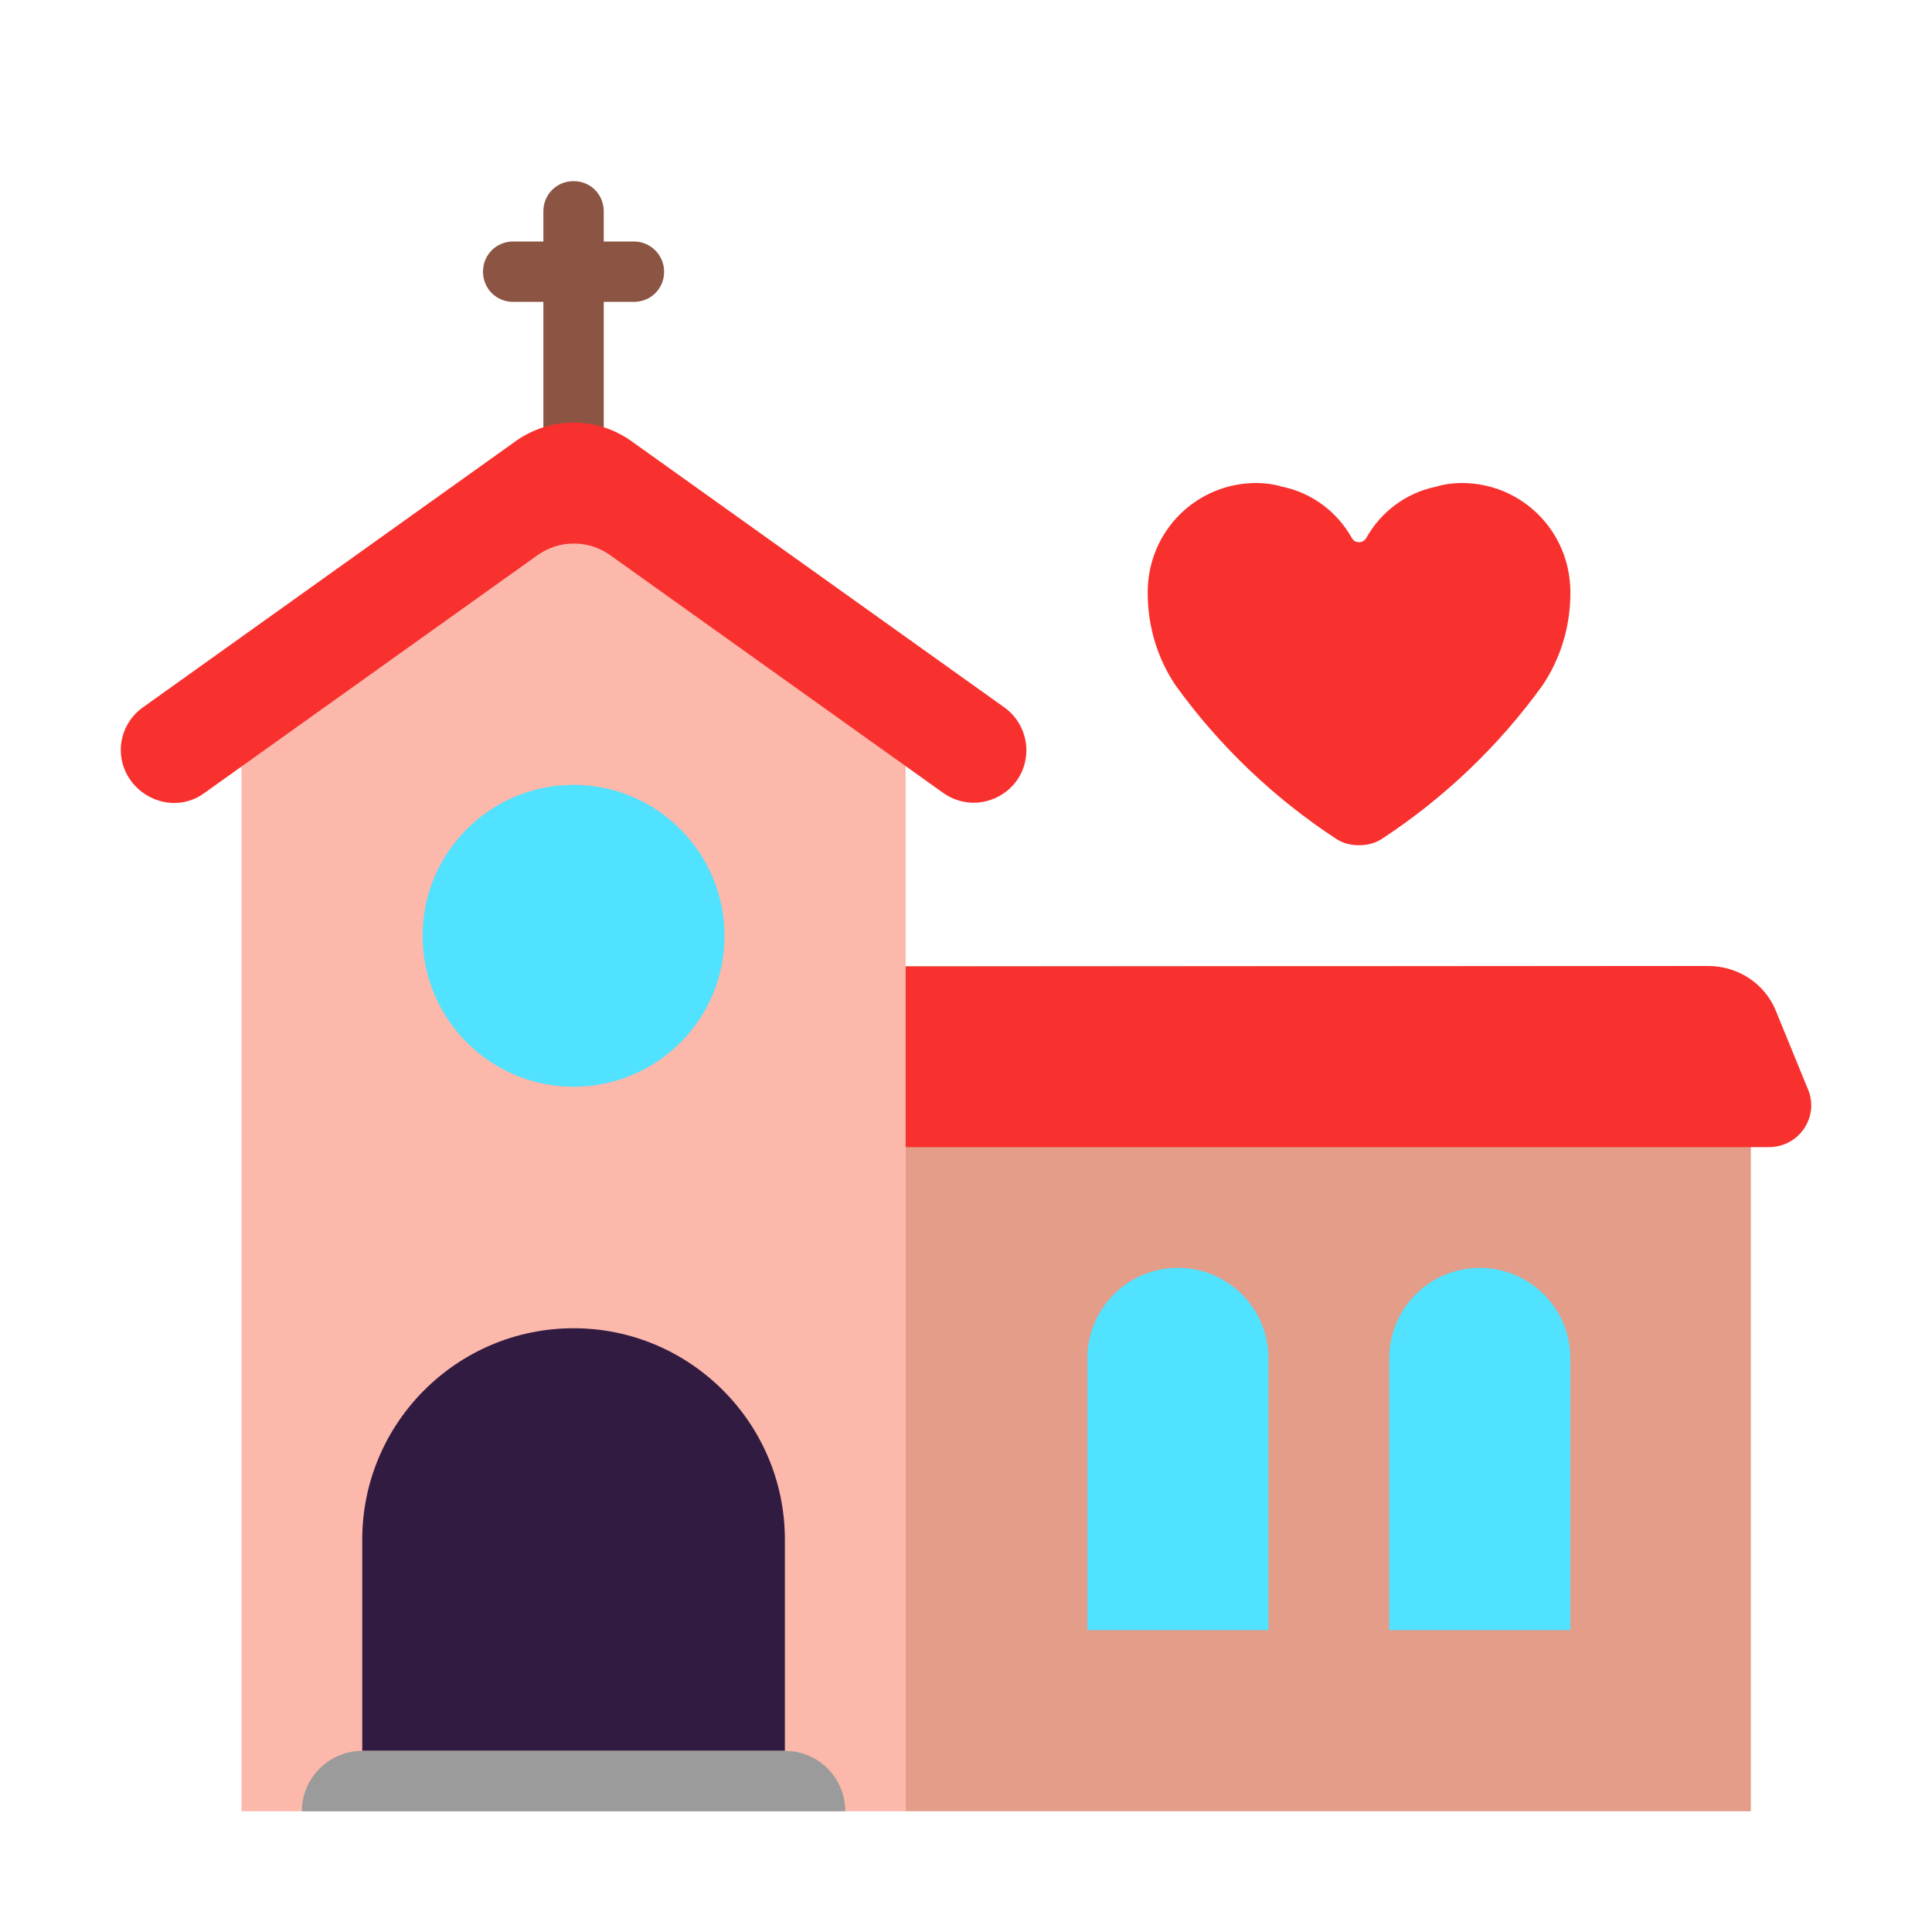
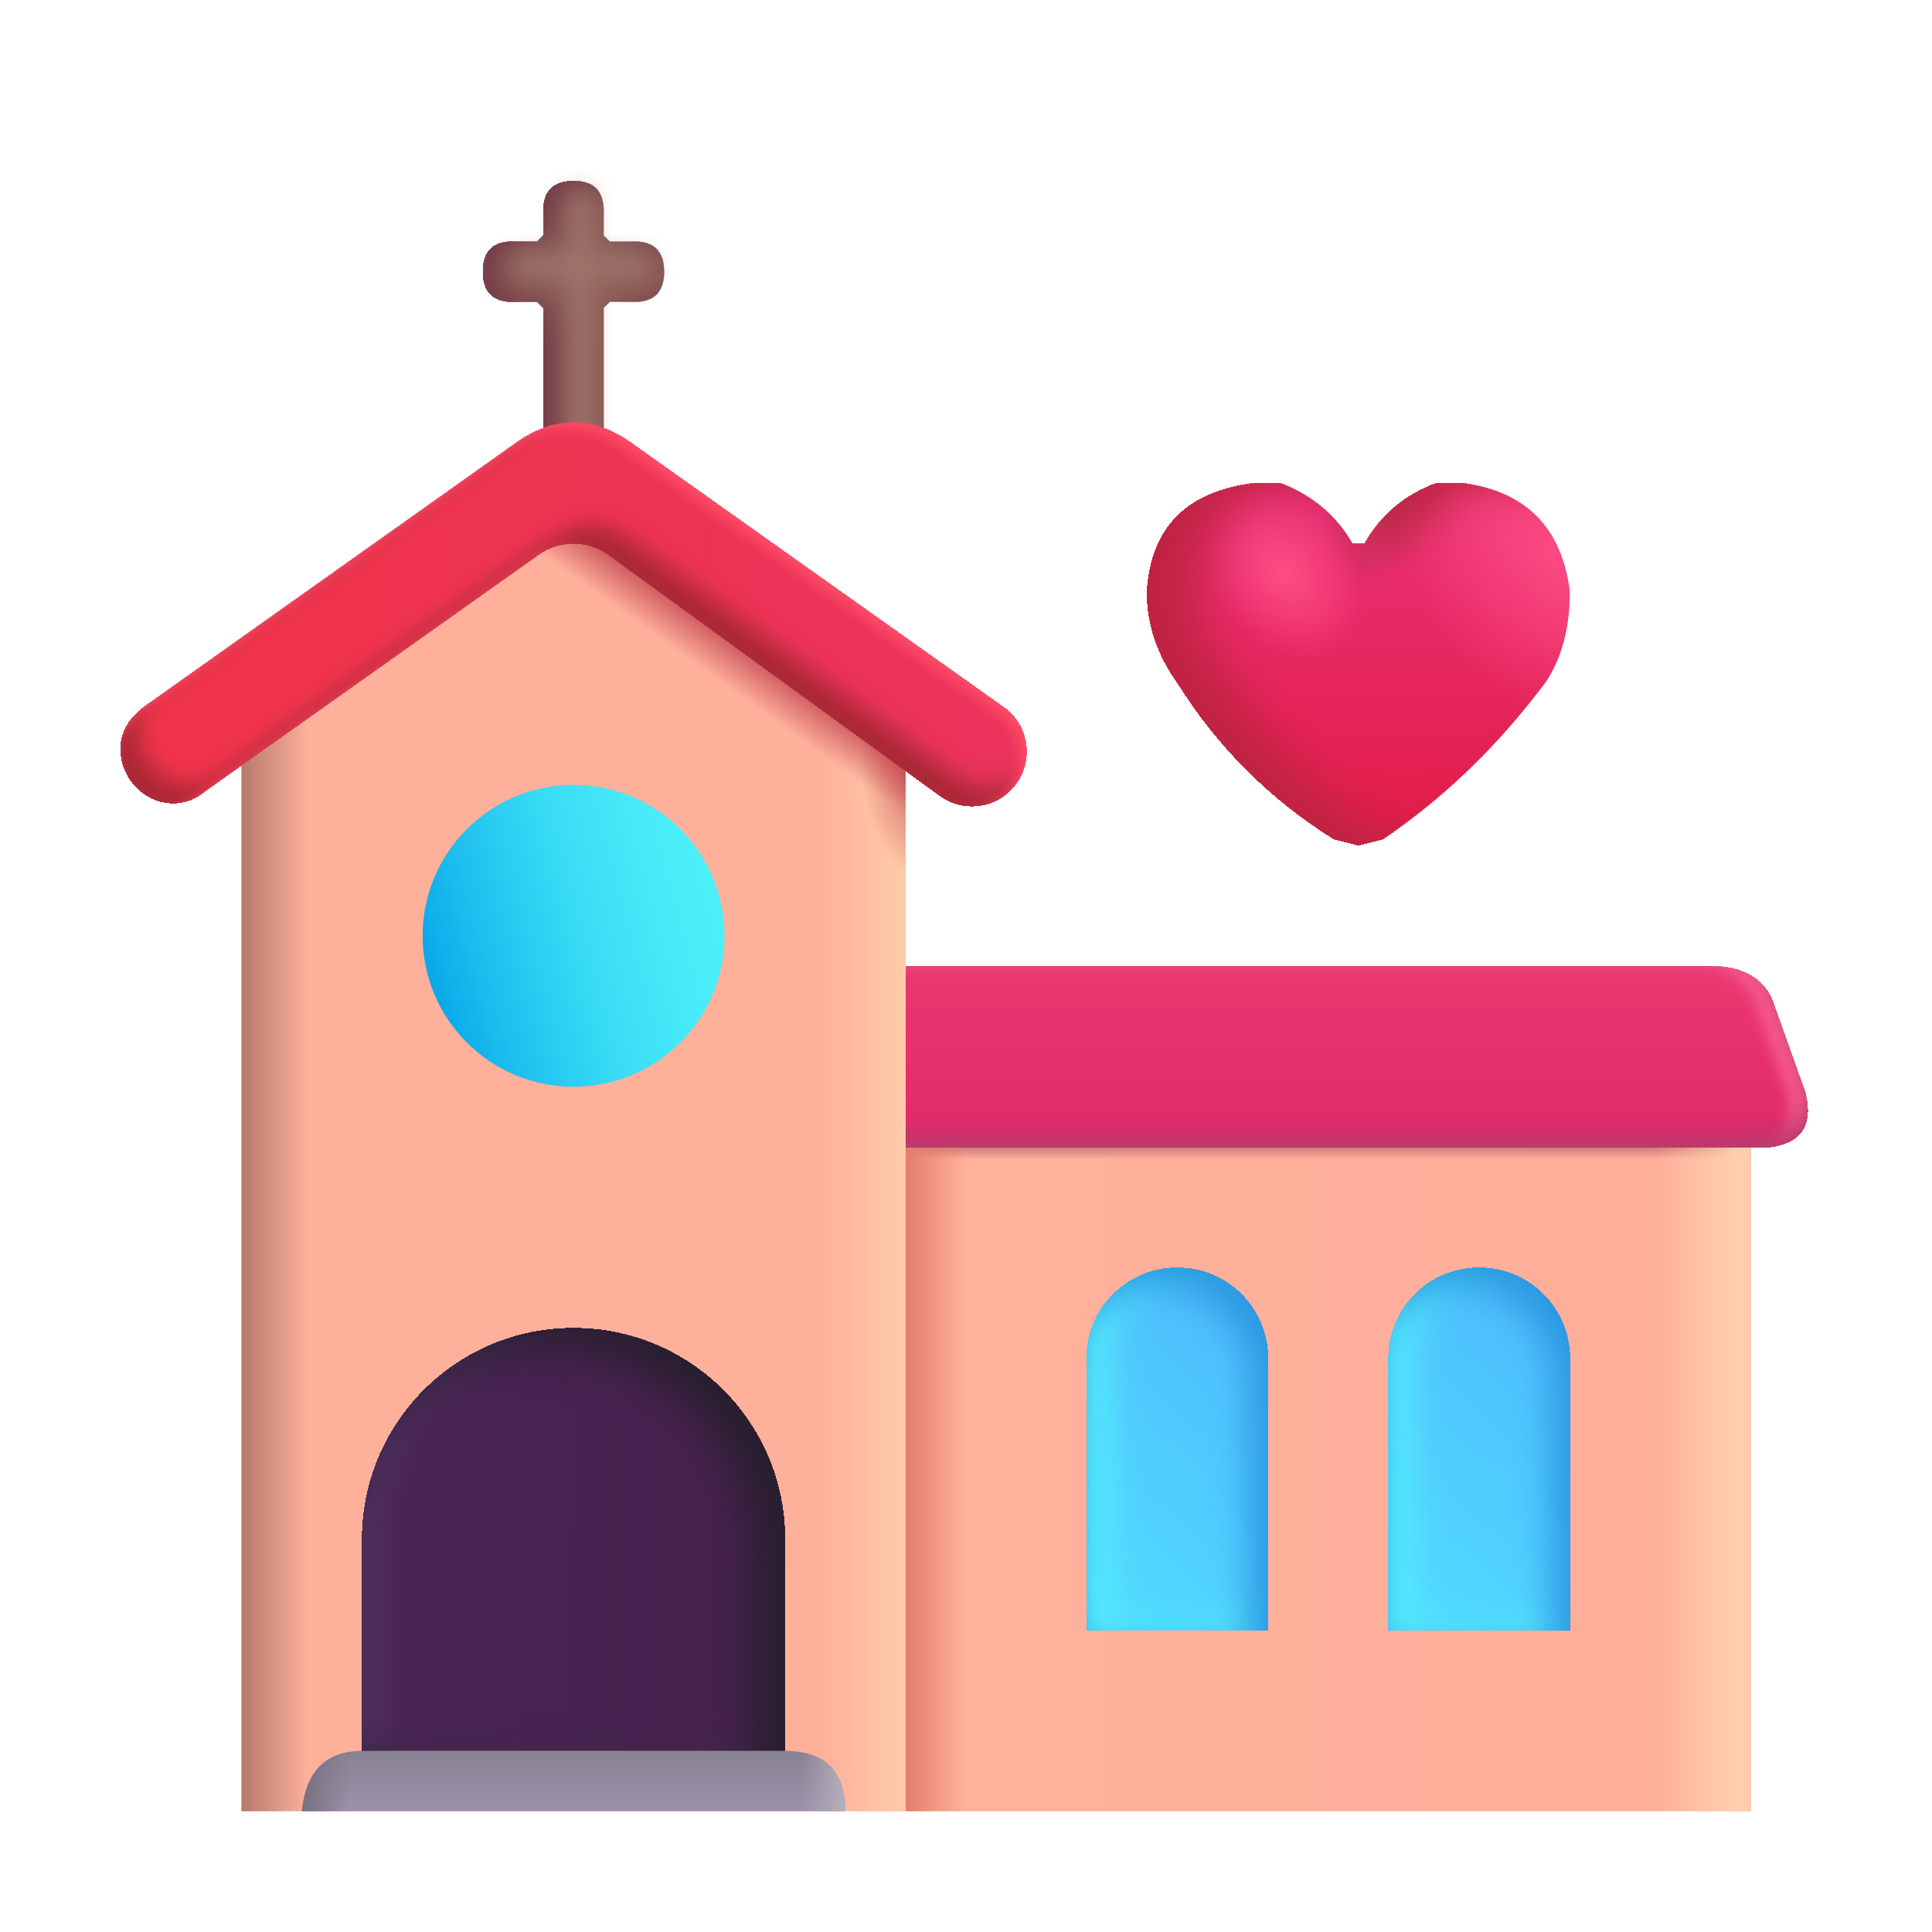
- <svg xmlns="http://www.w3.org/2000/svg" width="32" height="32" viewBox="0 0 32 32" fill="none">
-   <path d="M10.5 4H10V3.5C10 3.22 9.78 3 9.5 3C9.22 3 9 3.22 9 3.5V4H8.5C8.22 4 8 4.22 8 4.5C8 4.78 8.22 5 8.5 5H9V8.8C9 9.08 9.22 9.3 9.5 9.3C9.78 9.3 10 9.08 10 8.8V5H10.5C10.78 5 11 4.78 11 4.5C11 4.23 10.78 4 10.5 4Z" fill="#8C5543" />
-   <path d="M29 30H15V16H28.03C28.57 16 29 16.43 29 16.97V30Z" fill="#E39D89" />
-   <path d="M13.051 18.093L13.599 16.747C13.782 16.299 14.218 16.01 14.715 16.01L28.296 16C28.783 16 29.229 16.289 29.412 16.738L29.95 18.053C30.132 18.502 29.797 19 29.3 19H13.691C13.193 19 12.869 18.532 13.051 18.093Z" fill="#F8312F" />
-   <path d="M15 30H4V11.5L9.51 8L15 11.5V30Z" fill="#FBB8AB" />
-   <path d="M13 29H6V25.5C6 23.57 7.57 22 9.5 22C11.43 22 13 23.57 13 25.5V29Z" fill="#321B41" />
-   <path d="M7 15.5C7 16.879 8.121 18 9.5 18C10.879 18 12 16.889 12 15.5C12 14.121 10.879 13 9.5 13C8.121 13 7 14.121 7 15.5ZM18.01 27V22.5C18.01 21.67 18.68 21 19.51 21C20.34 21 21.01 21.67 21.01 22.5V27H18.01ZM23.01 27V22.5C23.01 21.67 23.68 21 24.51 21C25.34 21 26.01 21.67 26.01 22.5V27H23.01Z" fill="#50E2FF" />
-   <path d="M14 30H5C5 29.45 5.45 29 6 29H13C13.56 29 14 29.45 14 30Z" fill="#9B9B9B" />
-   <path d="M8.901 9.197L3.388 13.133C2.819 13.552 2.01 13.133 2 12.424C2 12.144 2.14 11.874 2.37 11.714L8.551 7.3C9.121 6.9 9.879 6.9 10.449 7.3L16.631 11.714C16.86 11.874 17 12.144 17 12.424C17 13.133 16.201 13.542 15.622 13.133L10.109 9.197C9.75 8.938 9.26 8.938 8.901 9.197ZM26.01 9.83V9.79C26 8.79 25.2 8 24.21 8C24.07 8 23.92 8.02 23.79 8.06C23.29 8.16 22.87 8.48 22.63 8.91C22.6 8.96 22.56 8.98 22.51 8.98C22.46 8.98 22.42 8.96 22.39 8.91C22.15 8.48 21.73 8.16 21.23 8.06C21.1 8.02 20.95 8 20.81 8C19.82 8 19.02 8.79 19.01 9.79V9.83C19.01 10.39 19.18 10.92 19.47 11.35C20.19 12.35 21.1 13.22 22.14 13.9C22.25 13.97 22.38 14 22.51 14C22.64 14 22.77 13.97 22.88 13.9C23.92 13.22 24.83 12.35 25.55 11.35C25.84 10.92 26.01 10.39 26.01 9.83Z" fill="#F8312F" />
+ <svg xmlns="http://www.w3.org/2000/svg" width="32" height="32" fill="none" viewBox="0 0 32 32">
+   <g filter="url(#a)">
+     <path fill="#8f6058" d="M10.5 4h-.4l-.1-.1v-.4q0-.5-.5-.5t-.5.5v.4l-.1.1h-.4Q8 4 8 4.5t.5.5h.4l.1.1v3.7q0 .5.5.5t.5-.5V5.1l.1-.1h.4q.5 0 .5-.5t-.5-.5" />
+   </g>
+   <path fill="url(#b)" d="M29 30H15V16h13q1 0 1 1z" />
+   <path fill="url(#c)" d="M29 30H15V16h13q1 0 1 1z" />
+   <path fill="url(#d)" d="M29 30H15V16h13q1 0 1 1z" />
+   <path fill="url(#e)" d="M29 30H15V16h13q1 0 1 1z" />
+   <path fill="url(#f)" d="M29 30H15V16h13q1 0 1 1z" />
+   <g filter="url(#g)">
+     <path fill="url(#h)" d="m13 18 .6-1.3q.3-.6 1.1-.7h13.6q.9 0 1.1.7l.5 1.4q.2.8-.6.9H13.7q-.8-.1-.6-1" />
+   </g>
+   <path fill="#ffb09b" d="M15 30H4V11.5L9.5 8l5.5 3.5z" />
+   <path fill="url(#i)" d="M15 30H4V11.5L9.5 8l5.5 3.5z" />
+   <path fill="url(#j)" d="M15 30H4V11.5L9.5 8l5.5 3.5z" />
+   <path fill="url(#k)" d="M15 30H4V11.5L9.5 8l5.5 3.5z" />
+   <path fill="url(#l)" d="M15 30H4V11.5L9.5 8l5.5 3.5z" />
+   <g filter="url(#m)">
+     <path fill="url(#n)" d="M13 29H6v-3.5a3.5 3.5 0 0 1 7 0z" />
+   </g>
+   <g filter="url(#o)">
+     <path fill="url(#p)" d="M21 27h-3v-4.5a1.5 1.5 0 1 1 3 0z" />
+   </g>
+   <g filter="url(#q)">
+     <path fill="url(#r)" d="M26 27h-3v-4.5a1.5 1.5 0 1 1 3 0z" />
+   </g>
+   <g filter="url(#s)">
+     <path fill="url(#t)" d="M26 27h-3v-4.5a1.5 1.5 0 1 1 3 0z" />
+   </g>
+   <path fill="url(#u)" d="M9.5 18a2.5 2.5 0 1 1 0-5 2.5 2.5 0 0 1 0 5" />
+   <path fill="url(#v)" d="M14 30H5q.1-1 1-1h7q1 0 1 1" />
+   <path fill="url(#w)" d="M14 30H5q.1-1 1-1h7q1 0 1 1" />
+   <path fill="url(#x)" d="M14 30H5q.1-1 1-1h7q1 0 1 1" />
+   <g filter="url(#y)">
+     <path fill="url(#z)" d="M26 9.8q0 .9-.4 1.5-1.2 1.6-2.7 2.6l-.4.1-.4-.1q-1.6-1-2.6-2.6-.5-.7-.5-1.5.1-1.6 1.8-1.8h.4q.8.3 1.2 1h.2q.4-.7 1.2-1h.4q1.6.2 1.8 1.8" />
+     <path fill="url(#A)" d="M26 9.8q0 .9-.4 1.5-1.2 1.6-2.7 2.6l-.4.1-.4-.1q-1.6-1-2.6-2.6-.5-.7-.5-1.5.1-1.6 1.8-1.8h.4q.8.3 1.2 1h.2q.4-.7 1.2-1h.4q1.6.2 1.8 1.8" />
+     <path fill="url(#B)" d="M26 9.8q0 .9-.4 1.5-1.2 1.6-2.7 2.6l-.4.1-.4-.1q-1.6-1-2.6-2.6-.5-.7-.5-1.5.1-1.6 1.8-1.8h.4q.8.3 1.2 1h.2q.4-.7 1.2-1h.4q1.6.2 1.8 1.8" />
+     <path fill="url(#C)" d="M26 9.8q0 .9-.4 1.5-1.2 1.6-2.7 2.6l-.4.1-.4-.1q-1.6-1-2.6-2.6-.5-.7-.5-1.5.1-1.6 1.8-1.8h.4q.8.3 1.2 1h.2q.4-.7 1.2-1h.4q1.6.2 1.8 1.8" />
+   </g>
+   <g filter="url(#D)">
+     <path stroke="#a0776e" stroke-linecap="round" stroke-width=".3" d="M8.6 4.4h2" />
+   </g>
+   <g filter="url(#E)">
+     <path stroke="#a0776e" stroke-linecap="round" stroke-width=".3" d="M9.6 3.3v4" />
+   </g>
+   <g filter="url(#F)">
+     <path fill="url(#G)" d="m3.4 13.1 5.5-3.9a1 1 0 0 1 1.2 0l5.5 4a.9.9 0 1 0 1-1.5l-6.2-4.4q-.9-.6-1.8 0l-6.2 4.4q-.4.3-.4.7c0 .7.8 1.2 1.4.7" />
+   </g>
+   <defs>
+     <linearGradient id="b" x1="16.6" x2="30.6" y1="23" y2="23" gradientUnits="userSpaceOnUse">
+       <stop stop-color="#ffb19b" />
+       <stop offset="1" stop-color="#ffad9a" />
+     </linearGradient>
+     <linearGradient id="c" x1="22" x2="22" y1="18.9" y2="19.2" gradientUnits="userSpaceOnUse">
+       <stop stop-color="#b55a62" />
+       <stop offset="1" stop-color="#b55a62" stop-opacity="0" />
+     </linearGradient>
+     <linearGradient id="d" x1="28.9" x2="27.4" y1="24.1" y2="24.1" gradientUnits="userSpaceOnUse">
+       <stop stop-color="#ffd3af" />
+       <stop offset="1" stop-color="#ffd3af" stop-opacity="0" />
+     </linearGradient>
+     <linearGradient id="e" x1="29" x2="28.6" y1="23.8" y2="23.8" gradientUnits="userSpaceOnUse">
+       <stop offset=".4" stop-color="#fdcdad" />
+       <stop offset="1" stop-color="#fdcdad" stop-opacity="0" />
+     </linearGradient>
+     <linearGradient id="f" x1="15" x2="16" y1="24.7" y2="24.7" gradientUnits="userSpaceOnUse">
+       <stop stop-color="#e37e6a" />
+       <stop offset="1" stop-color="#e37e6a" stop-opacity="0" />
+     </linearGradient>
+     <linearGradient id="h" x1="21.5" x2="21.5" y1="16.2" y2="19" gradientUnits="userSpaceOnUse">
+       <stop stop-color="#ea376f" />
+       <stop offset="1" stop-color="#e0296a" />
+     </linearGradient>
+     <linearGradient id="i" x1="15" x2="13.6" y1="21.1" y2="21.1" gradientUnits="userSpaceOnUse">
+       <stop stop-color="#ffcba9" />
+       <stop offset="1" stop-color="#ffcba9" stop-opacity="0" />
+     </linearGradient>
+     <linearGradient id="j" x1="12.7" x2="12.2" y1="10.8" y2="11.5" gradientUnits="userSpaceOnUse">
+       <stop stop-color="#c1424f" />
+       <stop offset="1" stop-color="#c1424f" stop-opacity="0" />
+     </linearGradient>
+     <linearGradient id="k" x1="4" x2="5.1" y1="21.3" y2="21.3" gradientUnits="userSpaceOnUse">
+       <stop stop-color="#b47a6d" />
+       <stop offset="1" stop-color="#b47a6d" stop-opacity="0" />
+     </linearGradient>
+     <linearGradient id="n" x1="6" x2="13" y1="26.4" y2="26.5" gradientUnits="userSpaceOnUse">
+       <stop stop-color="#492454" />
+       <stop offset="1" stop-color="#46204c" />
+     </linearGradient>
+     <linearGradient id="p" x1="18.2" x2="22.3" y1="27" y2="22.5" gradientUnits="userSpaceOnUse">
+       <stop stop-color="#51dcff" />
+       <stop offset="1" stop-color="#4db9fc" />
+     </linearGradient>
+     <linearGradient id="r" x1="23.2" x2="27.3" y1="27" y2="22.5" gradientUnits="userSpaceOnUse">
+       <stop stop-color="#51dcff" />
+       <stop offset="1" stop-color="#4db9fc" />
+     </linearGradient>
+     <linearGradient id="t" x1="23.2" x2="27.3" y1="27" y2="22.5" gradientUnits="userSpaceOnUse">
+       <stop stop-color="#51dcff" />
+       <stop offset="1" stop-color="#4db9fc" />
+     </linearGradient>
+     <linearGradient id="u" x1="7.1" x2="11.9" y1="16.2" y2="14.9" gradientUnits="userSpaceOnUse">
+       <stop stop-color="#08a8ea" />
+       <stop offset=".2" stop-color="#1ebfee" />
+       <stop offset=".5" stop-color="#37daf4" />
+       <stop offset=".8" stop-color="#47eaf7" />
+       <stop offset="1" stop-color="#4cf0f8" />
+     </linearGradient>
+     <linearGradient id="v" x1="9.5" x2="9.5" y1="30" y2="28.5" gradientUnits="userSpaceOnUse">
+       <stop stop-color="#9d92aa" />
+       <stop offset="1" stop-color="#7e7987" />
+     </linearGradient>
+     <linearGradient id="w" x1="5" x2="5.8" y1="29.9" y2="29.9" gradientUnits="userSpaceOnUse">
+       <stop stop-color="#796f81" />
+       <stop offset="1" stop-color="#796f81" stop-opacity="0" />
+     </linearGradient>
+     <linearGradient id="x" x1="14" x2="13.3" y1="30" y2="30" gradientUnits="userSpaceOnUse">
+       <stop stop-color="#b6aebc" />
+       <stop offset="1" stop-color="#b6aebc" stop-opacity="0" />
+     </linearGradient>
+     <linearGradient id="z" x1="22.5" x2="22.5" y1="8" y2="13.7" gradientUnits="userSpaceOnUse">
+       <stop stop-color="#e93178" />
+       <stop offset="1" stop-color="#e41d4a" />
+     </linearGradient>
+     <linearGradient id="G" x1="2" x2="17" y1="10.5" y2="10.5" gradientUnits="userSpaceOnUse">
+       <stop stop-color="#f23449" />
+       <stop offset="1" stop-color="#eb335c" />
+     </linearGradient>
+     <filter id="a" width="3.3" height="6.3" x="8" y="3" color-interpolation-filters="sRGB" filterUnits="userSpaceOnUse">
+       <feFlood flood-opacity="0" result="BackgroundImageFix" />
+       <feBlend in="SourceGraphic" in2="BackgroundImageFix" result="shape" />
+       <feColorMatrix in="SourceAlpha" result="hardAlpha" values="0 0 0 0 0 0 0 0 0 0 0 0 0 0 0 0 0 0 127 0" />
+       <feOffset dx=".3" />
+       <feGaussianBlur stdDeviation=".3" />
+       <feComposite in2="hardAlpha" k2="-1" k3="1" operator="arithmetic" />
+       <feColorMatrix values="0 0 0 0 0.451 0 0 0 0 0.227 0 0 0 0 0.278 0 0 0 1 0" />
+       <feBlend in2="shape" result="effect1_innerShadow_18_6910" />
+     </filter>
+     <filter id="g" width="17.3" height="3.2" x="12.8" y="15.8" color-interpolation-filters="sRGB" filterUnits="userSpaceOnUse">
+       <feFlood flood-opacity="0" result="BackgroundImageFix" />
+       <feBlend in="SourceGraphic" in2="BackgroundImageFix" result="shape" />
+       <feColorMatrix in="SourceAlpha" result="hardAlpha" values="0 0 0 0 0 0 0 0 0 0 0 0 0 0 0 0 0 0 127 0" />
+       <feOffset dx="-.3" />
+       <feGaussianBlur stdDeviation=".1" />
+       <feComposite in2="hardAlpha" k2="-1" k3="1" operator="arithmetic" />
+       <feColorMatrix values="0 0 0 0 0.992 0 0 0 0 0.357 0 0 0 0 0.557 0 0 0 1 0" />
+       <feBlend in2="shape" result="effect1_innerShadow_18_6910" />
+       <feColorMatrix in="SourceAlpha" result="hardAlpha" values="0 0 0 0 0 0 0 0 0 0 0 0 0 0 0 0 0 0 127 0" />
+       <feOffset dy="-.2" />
+       <feGaussianBlur stdDeviation=".2" />
+       <feComposite in2="hardAlpha" k2="-1" k3="1" operator="arithmetic" />
+       <feColorMatrix values="0 0 0 0 0.706 0 0 0 0 0.212 0 0 0 0 0.408 0 0 0 1 0" />
+       <feBlend in2="effect1_innerShadow_18_6910" result="effect2_innerShadow_18_6910" />
+     </filter>
+     <filter id="m" width="7.9" height="7.3" x="5.5" y="22" color-interpolation-filters="sRGB" filterUnits="userSpaceOnUse">
+       <feFlood flood-opacity="0" result="BackgroundImageFix" />
+       <feBlend in="SourceGraphic" in2="BackgroundImageFix" result="shape" />
+       <feColorMatrix in="SourceAlpha" result="hardAlpha" values="0 0 0 0 0 0 0 0 0 0 0 0 0 0 0 0 0 0 127 0" />
+       <feOffset dx=".4" />
+       <feGaussianBlur stdDeviation=".2" />
+       <feComposite in2="hardAlpha" k2="-1" k3="1" operator="arithmetic" />
+       <feColorMatrix values="0 0 0 0 0.31 0 0 0 0 0.18 0 0 0 0 0.365 0 0 0 1 0" />
+       <feBlend in2="shape" result="effect1_innerShadow_18_6910" />
+       <feColorMatrix in="SourceAlpha" result="hardAlpha" values="0 0 0 0 0 0 0 0 0 0 0 0 0 0 0 0 0 0 127 0" />
+       <feOffset dx="-.5" dy=".3" />
+       <feGaussianBlur stdDeviation=".4" />
+       <feComposite in2="hardAlpha" k2="-1" k3="1" operator="arithmetic" />
+       <feColorMatrix values="0 0 0 0 0.149 0 0 0 0 0.118 0 0 0 0 0.176 0 0 0 1 0" />
+       <feBlend in2="effect1_innerShadow_18_6910" result="effect2_innerShadow_18_6910" />
+     </filter>
+     <filter id="o" width="3.5" height="6.3" x="17.8" y="21" color-interpolation-filters="sRGB" filterUnits="userSpaceOnUse">
+       <feFlood flood-opacity="0" result="BackgroundImageFix" />
+       <feBlend in="SourceGraphic" in2="BackgroundImageFix" result="shape" />
+       <feColorMatrix in="SourceAlpha" result="hardAlpha" values="0 0 0 0 0 0 0 0 0 0 0 0 0 0 0 0 0 0 127 0" />
+       <feOffset dx=".3" />
+       <feGaussianBlur stdDeviation=".3" />
+       <feComposite in2="hardAlpha" k2="-1" k3="1" operator="arithmetic" />
+       <feColorMatrix values="0 0 0 0 0.341 0 0 0 0 0.965 0 0 0 0 1 0 0 0 1 0" />
+       <feBlend in2="shape" result="effect1_innerShadow_18_6910" />
+       <feColorMatrix in="SourceAlpha" result="hardAlpha" values="0 0 0 0 0 0 0 0 0 0 0 0 0 0 0 0 0 0 127 0" />
+       <feOffset dx="-.3" dy=".3" />
+       <feGaussianBlur stdDeviation=".3" />
+       <feComposite in2="hardAlpha" k2="-1" k3="1" operator="arithmetic" />
+       <feColorMatrix values="0 0 0 0 0.166 0 0 0 0 0.59 0 0 0 0 0.883 0 0 0 1 0" />
+       <feBlend in2="effect1_innerShadow_18_6910" result="effect2_innerShadow_18_6910" />
+     </filter>
+     <filter id="q" width="3.5" height="6.3" x="22.8" y="21" color-interpolation-filters="sRGB" filterUnits="userSpaceOnUse">
+       <feFlood flood-opacity="0" result="BackgroundImageFix" />
+       <feBlend in="SourceGraphic" in2="BackgroundImageFix" result="shape" />
+       <feColorMatrix in="SourceAlpha" result="hardAlpha" values="0 0 0 0 0 0 0 0 0 0 0 0 0 0 0 0 0 0 127 0" />
+       <feOffset dx=".3" />
+       <feGaussianBlur stdDeviation=".3" />
+       <feComposite in2="hardAlpha" k2="-1" k3="1" operator="arithmetic" />
+       <feColorMatrix values="0 0 0 0 0.341 0 0 0 0 0.965 0 0 0 0 1 0 0 0 1 0" />
+       <feBlend in2="shape" result="effect1_innerShadow_18_6910" />
+       <feColorMatrix in="SourceAlpha" result="hardAlpha" values="0 0 0 0 0 0 0 0 0 0 0 0 0 0 0 0 0 0 127 0" />
+       <feOffset dx="-.3" dy=".3" />
+       <feGaussianBlur stdDeviation=".3" />
+       <feComposite in2="hardAlpha" k2="-1" k3="1" operator="arithmetic" />
+       <feColorMatrix values="0 0 0 0 0.209 0 0 0 0 0.635 0 0 0 0 0.929 0 0 0 1 0" />
+       <feBlend in2="effect1_innerShadow_18_6910" result="effect2_innerShadow_18_6910" />
+     </filter>
+     <filter id="s" width="3.5" height="6.3" x="22.8" y="21" color-interpolation-filters="sRGB" filterUnits="userSpaceOnUse">
+       <feFlood flood-opacity="0" result="BackgroundImageFix" />
+       <feBlend in="SourceGraphic" in2="BackgroundImageFix" result="shape" />
+       <feColorMatrix in="SourceAlpha" result="hardAlpha" values="0 0 0 0 0 0 0 0 0 0 0 0 0 0 0 0 0 0 127 0" />
+       <feOffset dx=".3" />
+       <feGaussianBlur stdDeviation=".3" />
+       <feComposite in2="hardAlpha" k2="-1" k3="1" operator="arithmetic" />
+       <feColorMatrix values="0 0 0 0 0.341 0 0 0 0 0.965 0 0 0 0 1 0 0 0 1 0" />
+       <feBlend in2="shape" result="effect1_innerShadow_18_6910" />
+       <feColorMatrix in="SourceAlpha" result="hardAlpha" values="0 0 0 0 0 0 0 0 0 0 0 0 0 0 0 0 0 0 127 0" />
+       <feOffset dx="-.3" dy=".3" />
+       <feGaussianBlur stdDeviation=".3" />
+       <feComposite in2="hardAlpha" k2="-1" k3="1" operator="arithmetic" />
+       <feColorMatrix values="0 0 0 0 0.166 0 0 0 0 0.59 0 0 0 0 0.883 0 0 0 1 0" />
+       <feBlend in2="effect1_innerShadow_18_6910" result="effect2_innerShadow_18_6910" />
+     </filter>
+     <filter id="y" width="7.8" height="6.1" x="19" y="7.9" color-interpolation-filters="sRGB" filterUnits="userSpaceOnUse">
+       <feFlood flood-opacity="0" result="BackgroundImageFix" />
+       <feBlend in="SourceGraphic" in2="BackgroundImageFix" result="shape" />
+       <feColorMatrix in="SourceAlpha" result="hardAlpha" values="0 0 0 0 0 0 0 0 0 0 0 0 0 0 0 0 0 0 127 0" />
+       <feOffset dx=".8" dy="-.1" />
+       <feGaussianBlur stdDeviation=".4" />
+       <feComposite in2="hardAlpha" k2="-1" k3="1" operator="arithmetic" />
+       <feColorMatrix values="0 0 0 0 0.749 0 0 0 0 0.137 0 0 0 0 0.255 0 0 0 1 0" />
+       <feBlend in2="shape" result="effect1_innerShadow_18_6910" />
+     </filter>
+     <filter id="D" width="3.2" height="1.1" x="8" y="3.9" color-interpolation-filters="sRGB" filterUnits="userSpaceOnUse">
+       <feFlood flood-opacity="0" result="BackgroundImageFix" />
+       <feBlend in="SourceGraphic" in2="BackgroundImageFix" result="shape" />
+       <feGaussianBlur result="effect1_foregroundBlur_18_6910" stdDeviation=".2" />
+     </filter>
+     <filter id="E" width="1.1" height="5.1" x="9" y="2.8" color-interpolation-filters="sRGB" filterUnits="userSpaceOnUse">
+       <feFlood flood-opacity="0" result="BackgroundImageFix" />
+       <feBlend in="SourceGraphic" in2="BackgroundImageFix" result="shape" />
+       <feGaussianBlur result="effect1_foregroundBlur_18_6910" stdDeviation=".2" />
+     </filter>
+     <filter id="F" width="15.4" height="6.7" x="1.9" y="6.8" color-interpolation-filters="sRGB" filterUnits="userSpaceOnUse">
+       <feFlood flood-opacity="0" result="BackgroundImageFix" />
+       <feBlend in="SourceGraphic" in2="BackgroundImageFix" result="shape" />
+       <feColorMatrix in="SourceAlpha" result="hardAlpha" values="0 0 0 0 0 0 0 0 0 0 0 0 0 0 0 0 0 0 127 0" />
+       <feOffset dx=".3" dy="-.3" />
+       <feGaussianBlur stdDeviation=".2" />
+       <feComposite in2="hardAlpha" k2="-1" k3="1" operator="arithmetic" />
+       <feColorMatrix values="0 0 0 0 0.663 0 0 0 0 0.153 0 0 0 0 0.208 0 0 0 1 0" />
+       <feBlend in2="shape" result="effect1_innerShadow_18_6910" />
+       <feColorMatrix in="SourceAlpha" result="hardAlpha" values="0 0 0 0 0 0 0 0 0 0 0 0 0 0 0 0 0 0 127 0" />
+       <feOffset dx="-.1" dy=".1" />
+       <feGaussianBlur stdDeviation=".1" />
+       <feComposite in2="hardAlpha" k2="-1" k3="1" operator="arithmetic" />
+       <feColorMatrix values="0 0 0 0 1 0 0 0 0 0.298 0 0 0 0 0.408 0 0 0 1 0" />
+       <feBlend in2="effect1_innerShadow_18_6910" result="effect2_innerShadow_18_6910" />
+     </filter>
+     <radialGradient id="l" cx="0" cy="0" r="1" gradientTransform="matrix(-1.25487 0 0 -2.04182 15.5 12.6)" gradientUnits="userSpaceOnUse">
+       <stop stop-color="#c03e47" />
+       <stop offset="1" stop-color="#c03e47" stop-opacity="0" />
+     </radialGradient>
+     <radialGradient id="A" cx="0" cy="0" r="1" gradientTransform="matrix(.76563 -1.3875 .82176 .45345 23 8.3)" gradientUnits="userSpaceOnUse">
+       <stop stop-color="#bc2e4f" />
+       <stop offset="1" stop-color="#bc2e4f" stop-opacity="0" />
+     </radialGradient>
+     <radialGradient id="B" cx="0" cy="0" r="1" gradientTransform="rotate(138.2 11.3 9.5)scale(2.64201 3.57526)" gradientUnits="userSpaceOnUse">
+       <stop stop-color="#ff4d84" />
+       <stop offset="1" stop-color="#ff4d84" stop-opacity="0" />
+     </radialGradient>
+     <radialGradient id="C" cx="0" cy="0" r="1" gradientTransform="rotate(142 9 8.4)scale(1.1569 1.57134)" gradientUnits="userSpaceOnUse">
+       <stop stop-color="#ff4d84" />
+       <stop offset="1" stop-color="#ff4d84" stop-opacity="0" />
+     </radialGradient>
+   </defs>
</svg>
